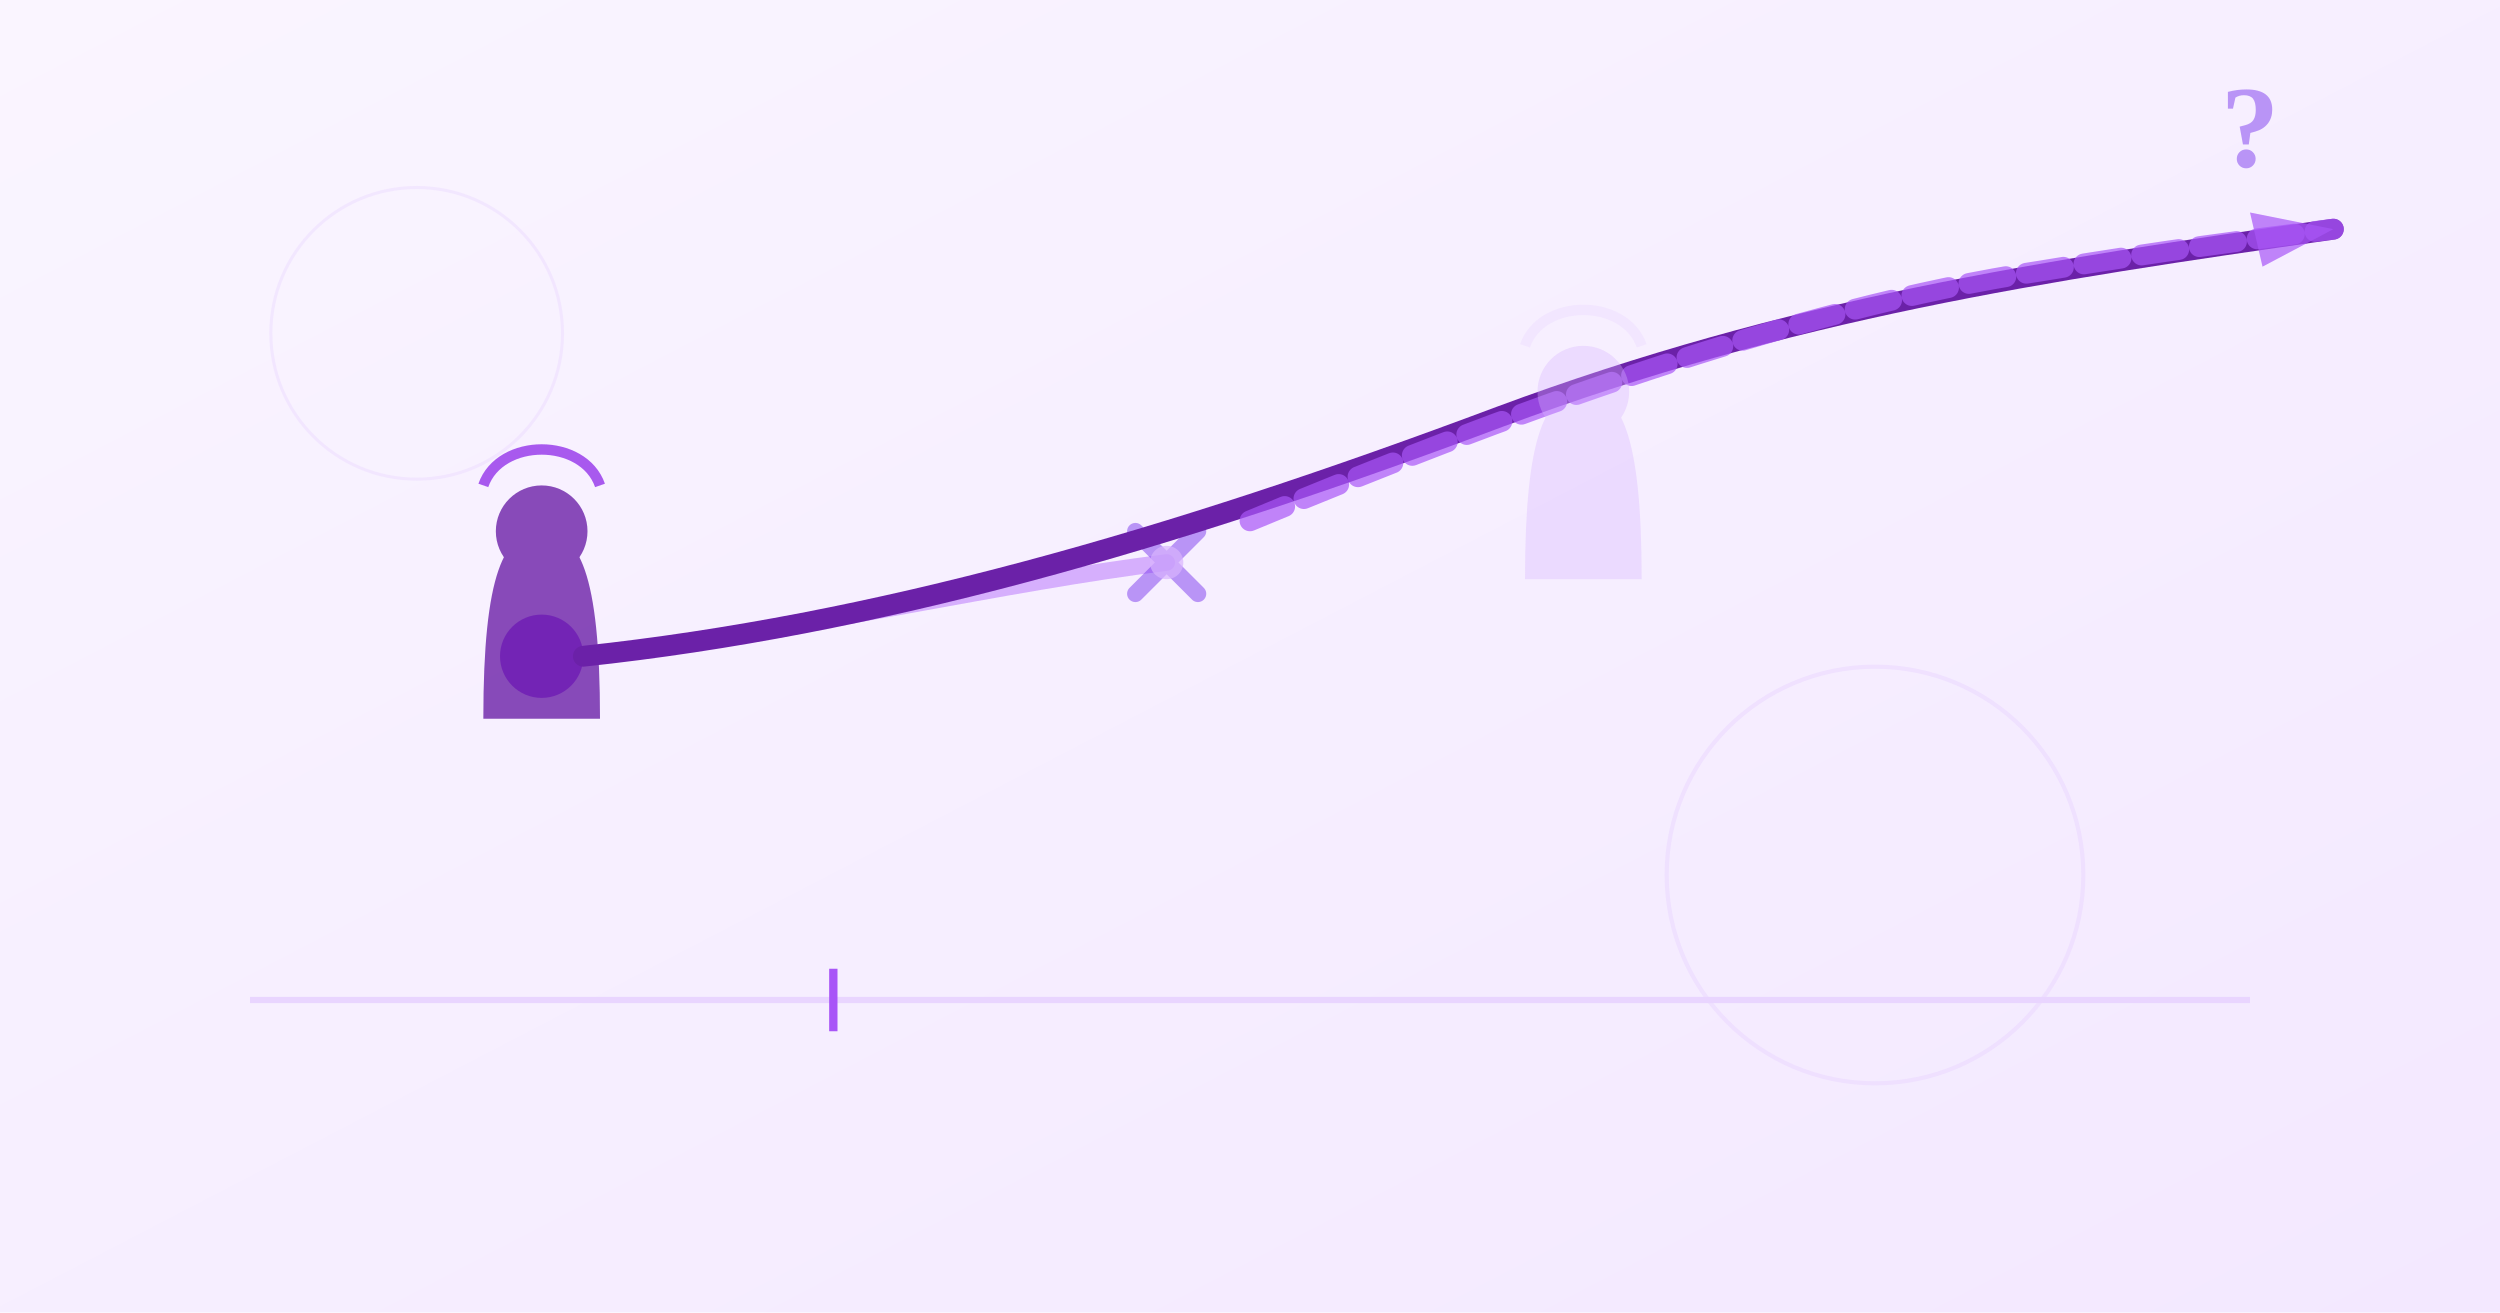
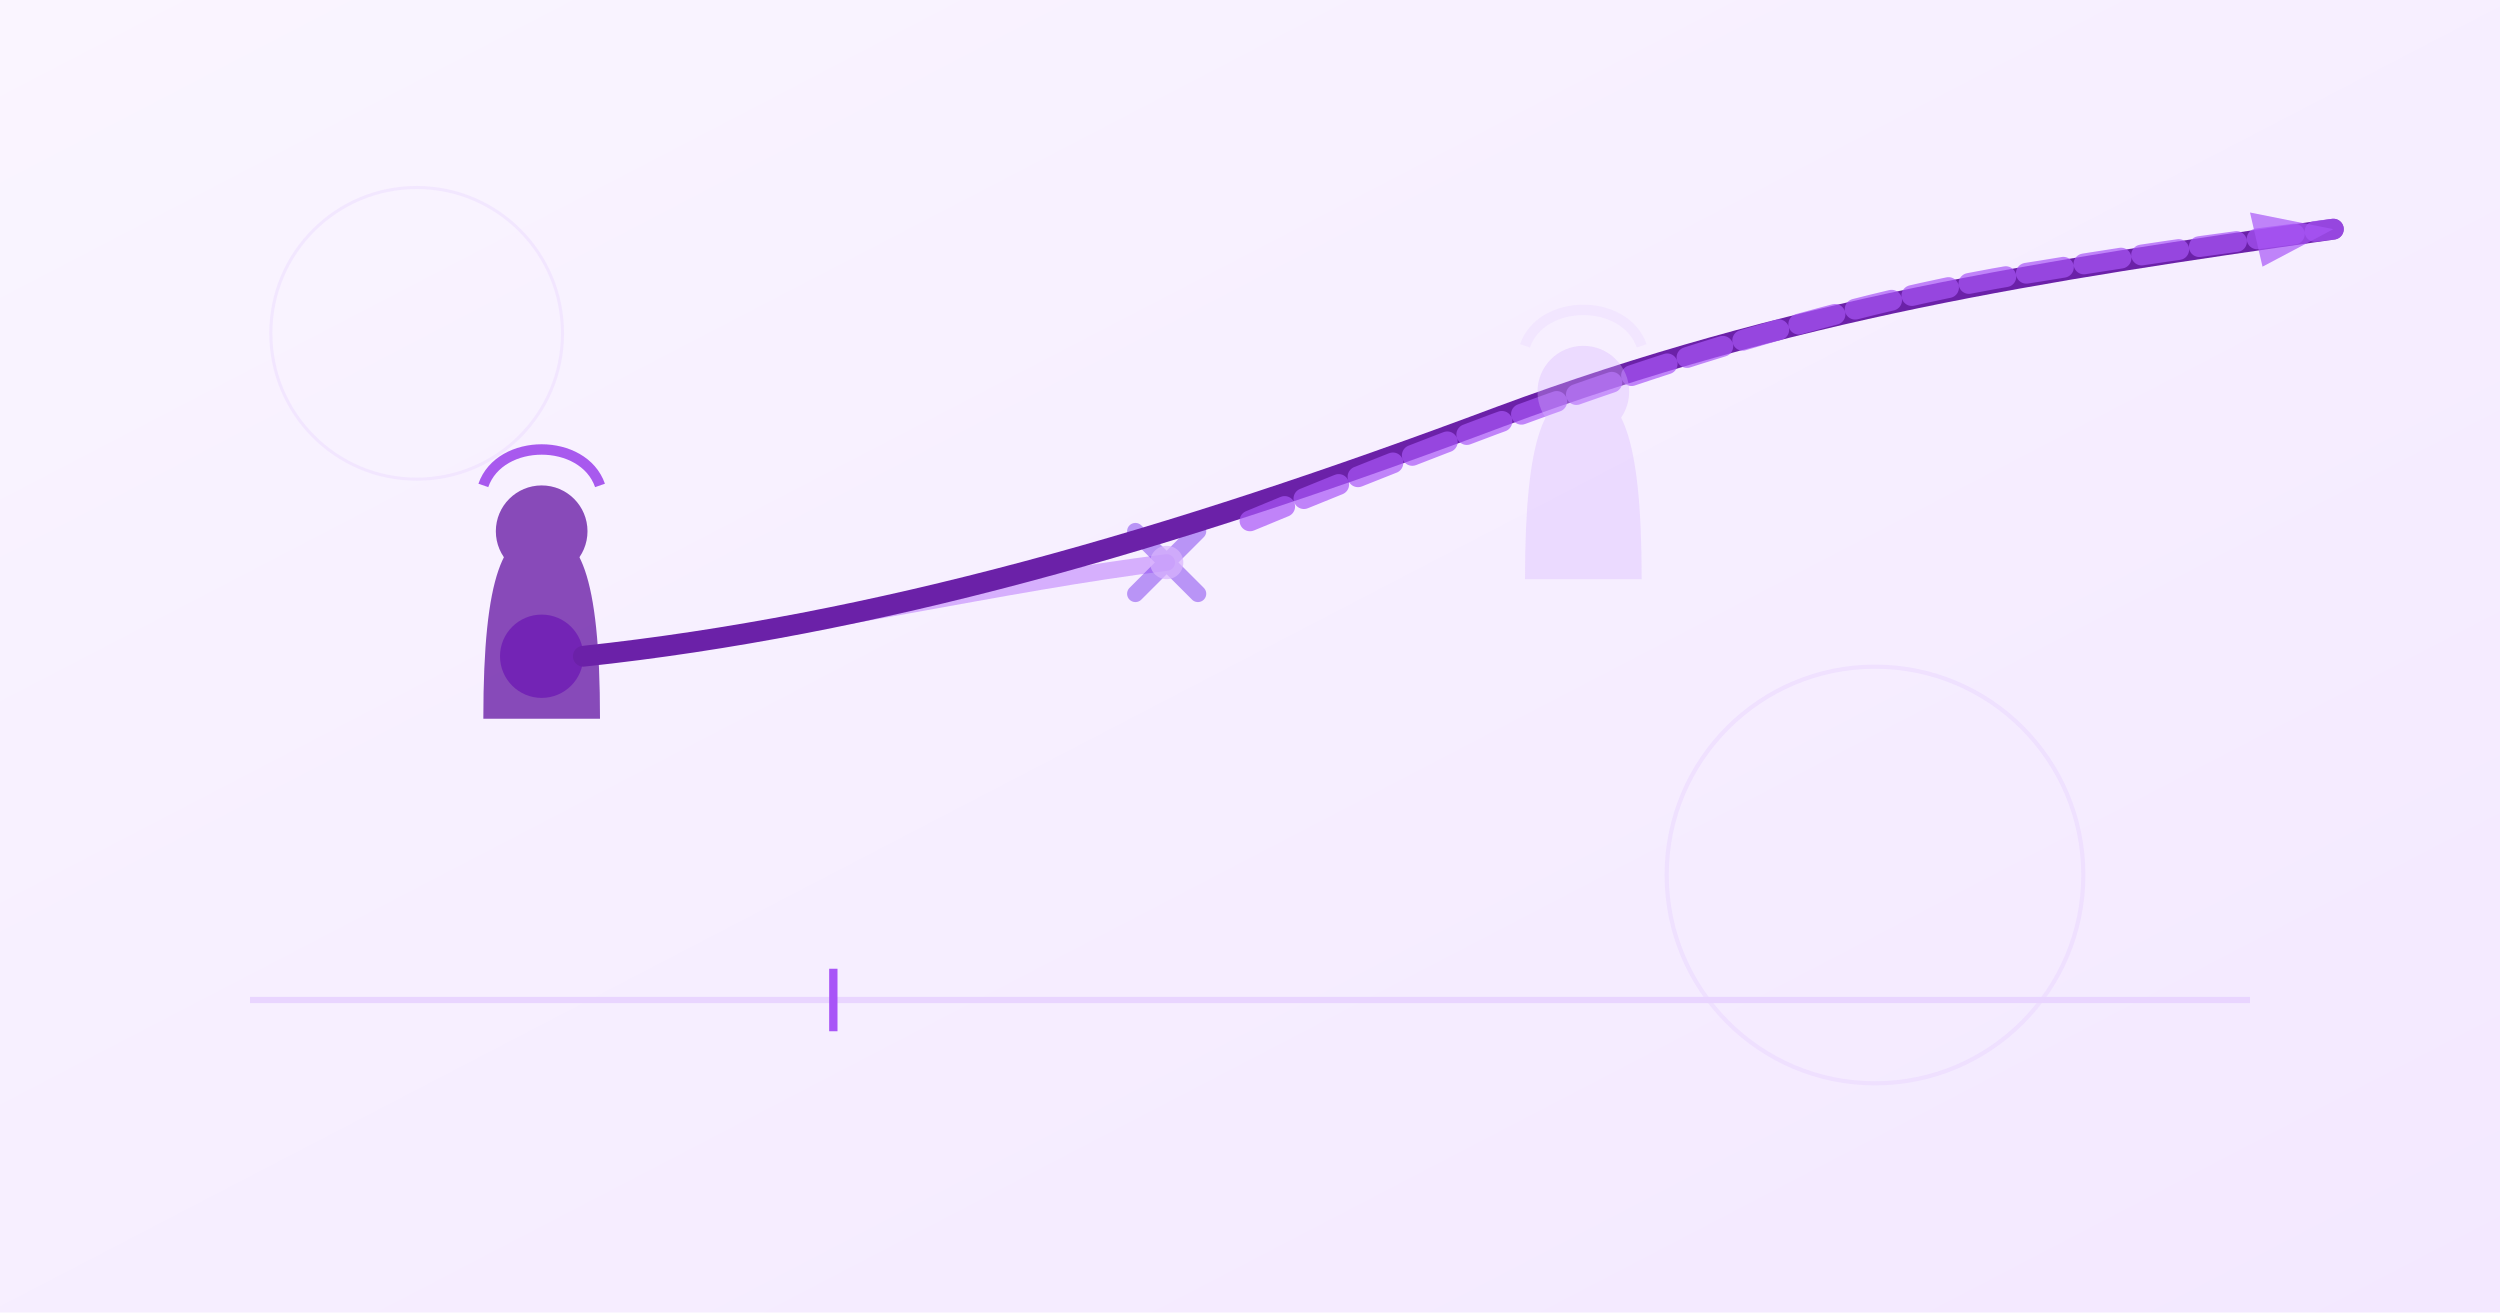
<svg xmlns="http://www.w3.org/2000/svg" width="1200" height="630" viewBox="0 0 1200 630">
  <defs>
    <linearGradient id="bgGrad" x1="0" y1="0" x2="1" y2="1">
      <stop offset="0%" stop-color="#faf5ff" />
      <stop offset="100%" stop-color="#f3e8ff" />
    </linearGradient>
  </defs>
  <rect width="1200" height="630" fill="url(#bgGrad)" />
  <circle cx="260" cy="315" r="20" fill="#9333ea" />
  <path d="M 280 315 C 400 300 480 280 560 270" fill="none" stroke="#c084fc" stroke-width="8" stroke-linecap="round" opacity="0.6" />
  <g opacity="0.5">
    <line x1="545" y1="255" x2="575" y2="285" stroke="#7c3aed" stroke-width="8" stroke-linecap="round" />
    <line x1="575" y1="255" x2="545" y2="285" stroke="#7c3aed" stroke-width="8" stroke-linecap="round" />
  </g>
  <path d="M 280 315 C 420 300 560 260 720 200 C 860 148 980 130 1120 110" fill="none" stroke="#6b21a8" stroke-width="10" stroke-linecap="round" />
  <path d="M 600 250 C 720 200 860 148 980 130 C 1040 120 1080 115 1120 110" fill="none" stroke="#a855f7" stroke-width="10" stroke-dasharray="18 10" stroke-linecap="round" opacity="0.7" />
  <polygon points="1120,110 1080,102 1086,128" fill="#a855f7" opacity="0.7" />
-   <text x="1080" y="80" text-anchor="middle" font-size="56" fill="#7c3aed" opacity="0.5" font-weight="bold">?</text>
  <circle cx="560" cy="270" r="8" fill="#d8b4fe" opacity="0.7" />
  <line x1="120" y1="480" x2="1080" y2="480" stroke="#e9d5ff" stroke-width="3" />
  <line x1="400" y1="465" x2="400" y2="495" stroke="#a855f7" stroke-width="4" />
  <g transform="translate(260,255)" fill="#6b21a8" opacity="0.8">
    <circle cx="0" cy="0" r="22" />
    <path d="M -28 90 C -28 20 -18 0 0 0 C 18 0 28 20 28 90 Z" />
    <path d="M -28 -22 C -20 -45 20 -45 28 -22" fill="none" stroke="#9333ea" stroke-width="5" />
  </g>
  <g transform="translate(760,188)" fill="#d8b4fe" opacity="0.35">
    <circle cx="0" cy="0" r="22" />
    <path d="M -28 90 C -28 20 -18 0 0 0 C 18 0 28 20 28 90 Z" />
    <path d="M -28 -22 C -20 -45 20 -45 28 -22" fill="none" stroke="#e9d5ff" stroke-width="5" />
  </g>
  <circle cx="900" cy="420" r="100" fill="none" stroke="#e9d5ff" stroke-width="2" opacity="0.5" />
  <circle cx="200" cy="160" r="70" fill="none" stroke="#e9d5ff" stroke-width="1.5" opacity="0.4" />
</svg>
